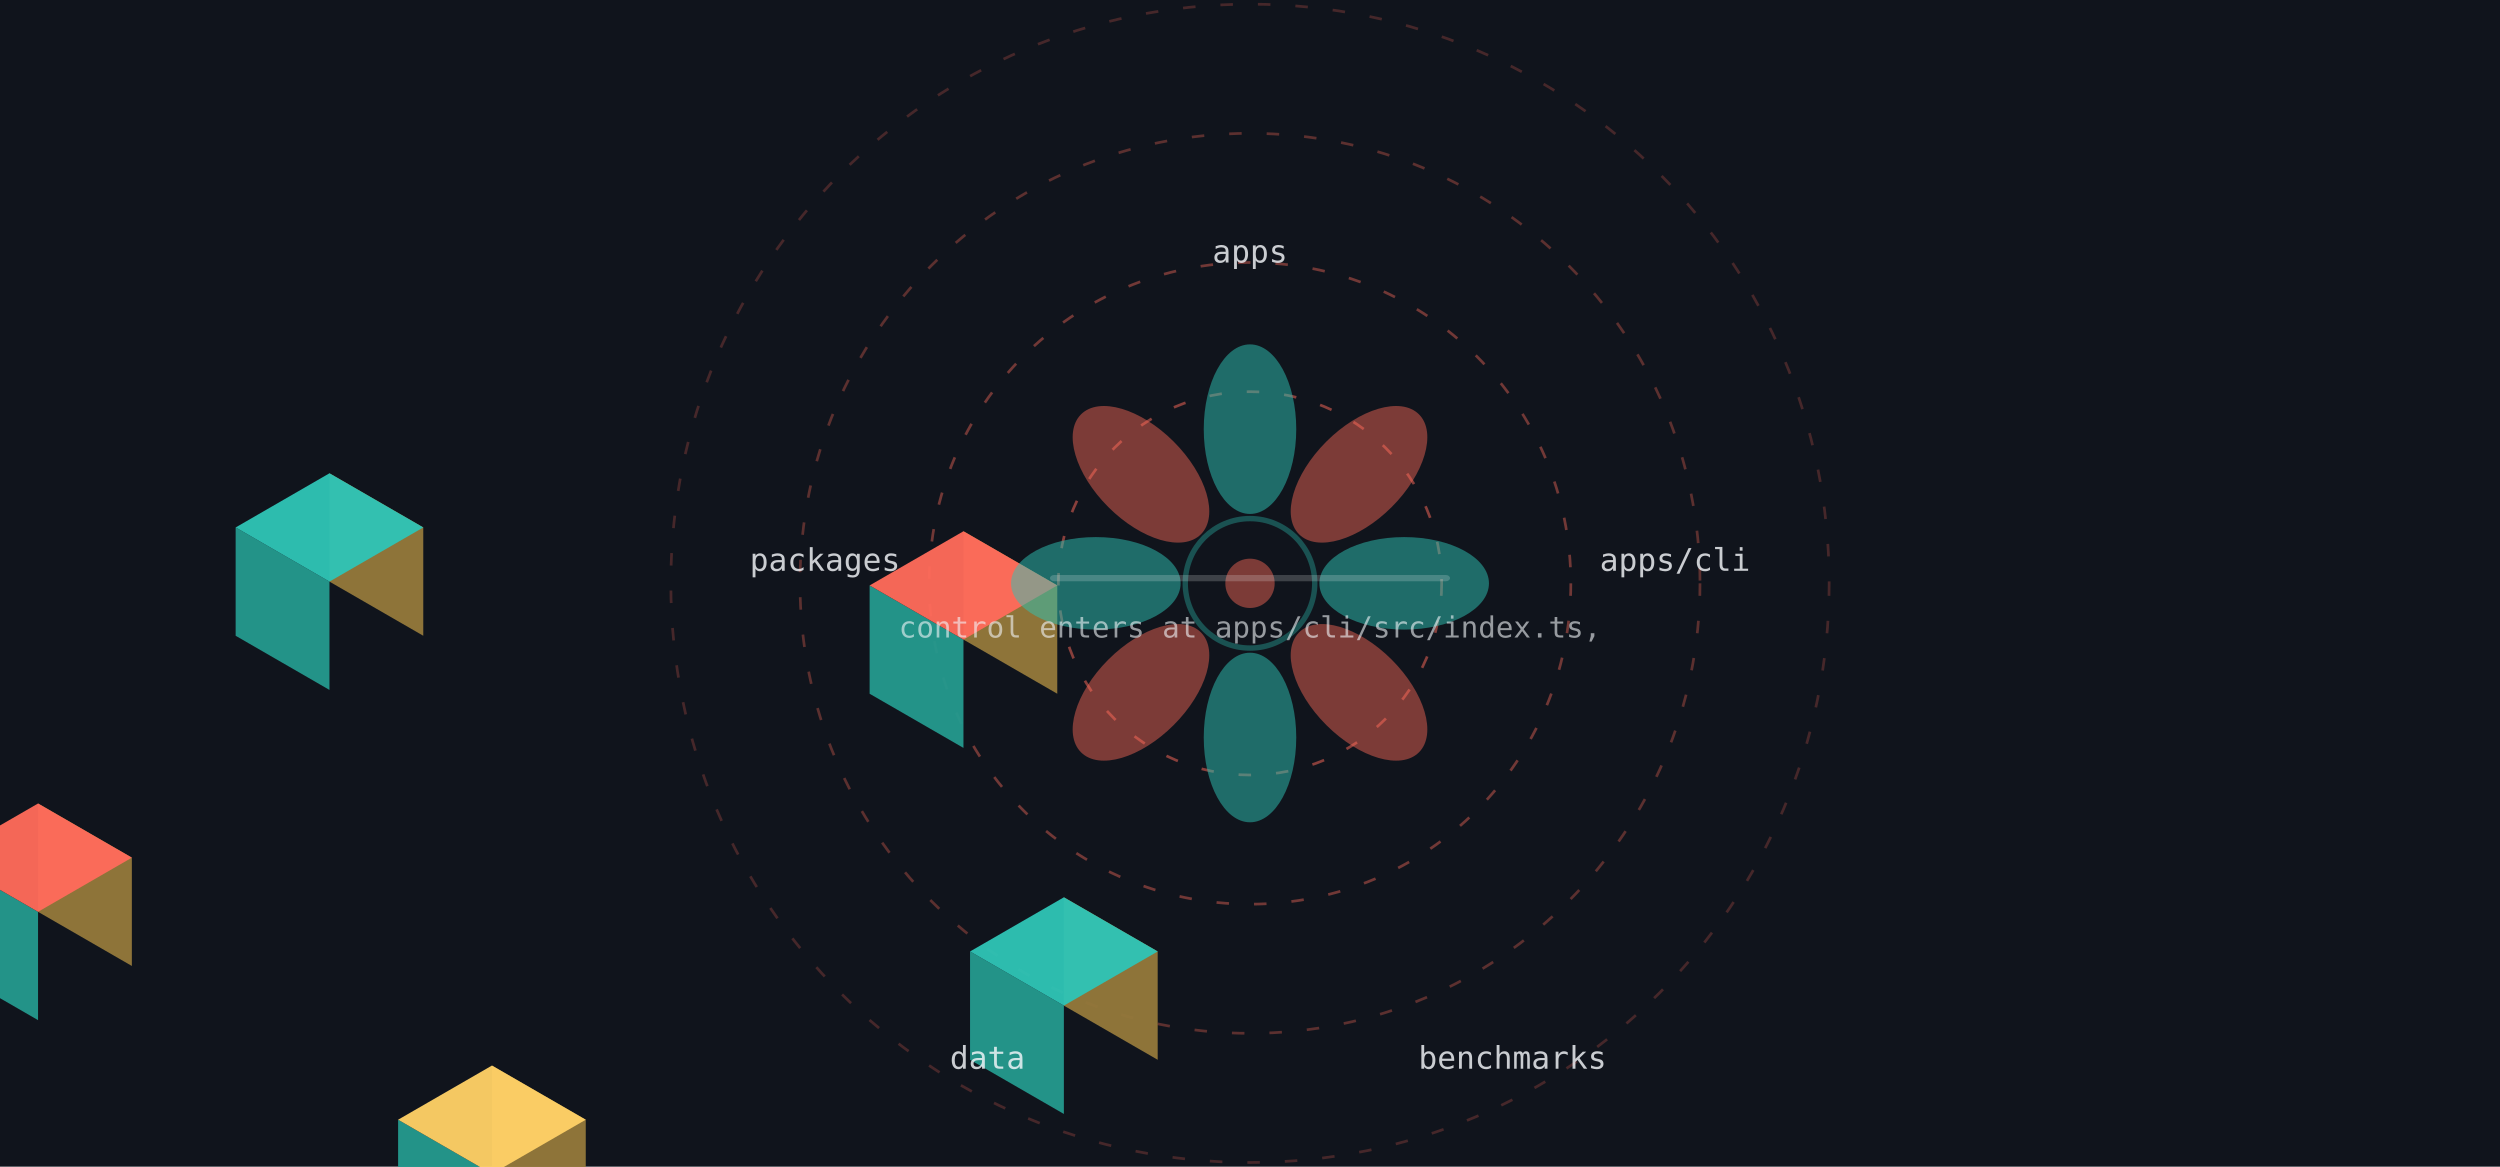
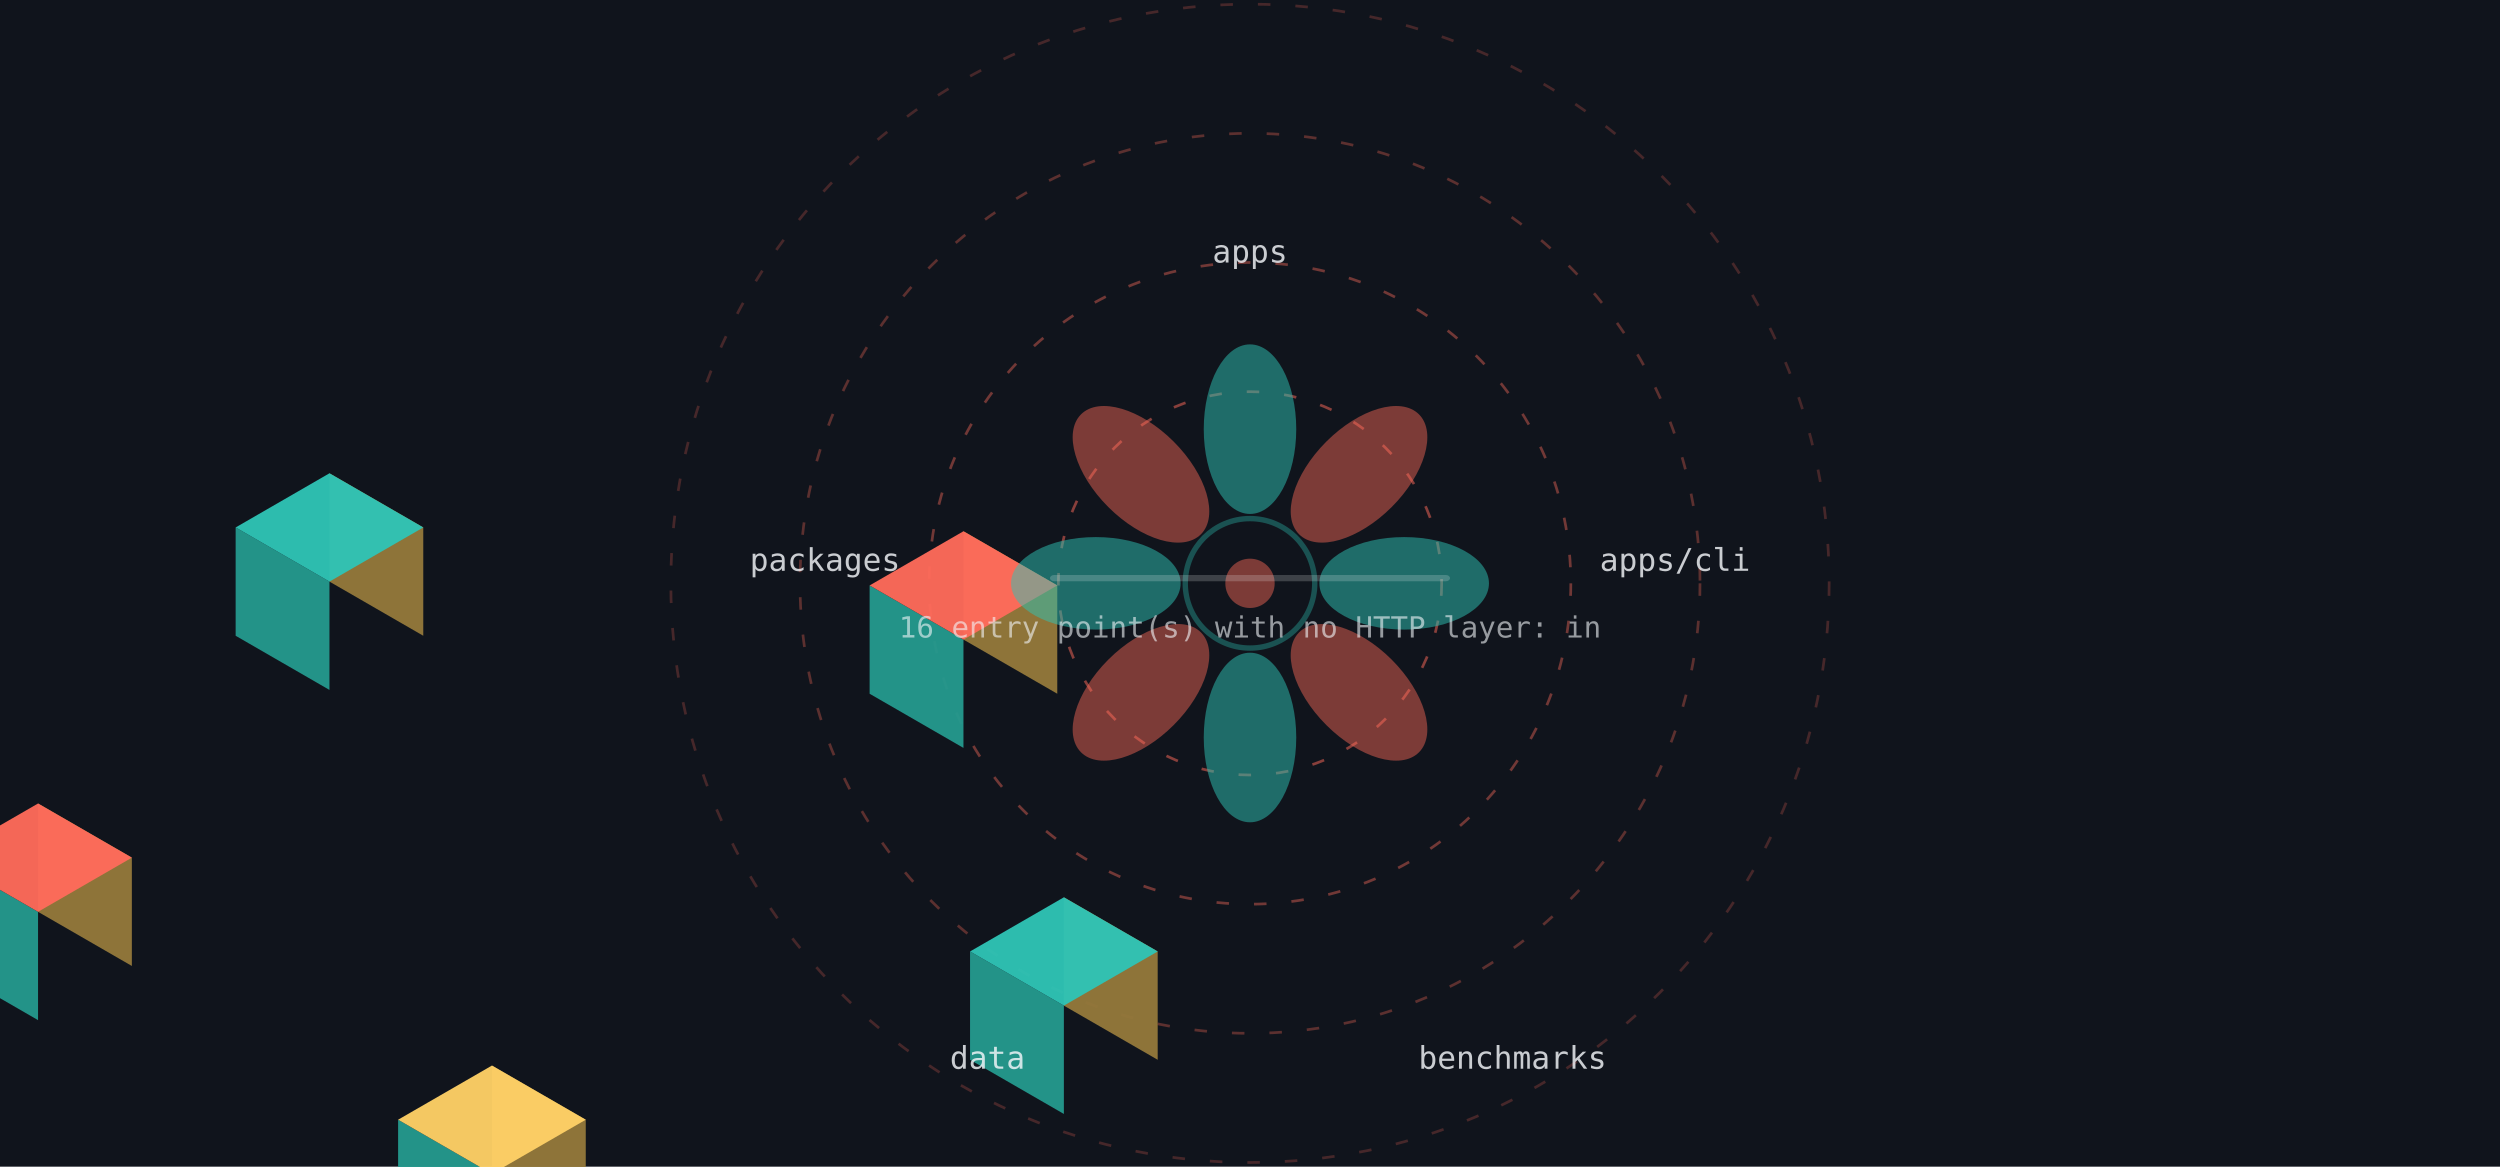
<svg xmlns="http://www.w3.org/2000/svg" viewBox="0 0 1200 560" width="1200" height="560" role="img" aria-label="grokmax workflow">
  <rect width="1200" height="560" fill="#10141c" />
  <defs>
    <linearGradient id="gk" x1="0" y1="0" x2="1" y2="1">
      <stop offset="0%" stop-color="#ff6b5a" />
      <stop offset="100%" stop-color="#2ec4b6" />
    </linearGradient>
  </defs>
  <circle cx="600.00" cy="280.00" r="92.00" fill="none" stroke="rgba(255,107,90,0.500)" stroke-width="1.30" opacity="1.00" stroke-dasharray="6 12" />
  <circle cx="600.00" cy="280.00" r="154.00" fill="none" stroke="rgba(255,107,90,0.410)" stroke-width="1.30" opacity="1.00" stroke-dasharray="6 12" />
  <circle cx="600.00" cy="280.00" r="216.00" fill="none" stroke="rgba(255,107,90,0.320)" stroke-width="1.30" opacity="1.00" stroke-dasharray="6 12" />
  <circle cx="600.00" cy="280.00" r="278.00" fill="none" stroke="rgba(255,107,90,0.230)" stroke-width="1.30" opacity="1.00" stroke-dasharray="6 12" />
  <polygon points="462.46,307.00 507.49,333.00 507.49,281.00 462.46,255.00" fill="#94793b" opacity="0.95" />
  <polygon points="417.42,333.00 462.46,359.00 462.46,307.00 417.42,281.00" fill="#24998e" opacity="0.95" />
  <polygon points="462.46,255.00 507.49,281.00 462.46,307.00 417.42,281.00" fill="#ff6b5a" opacity="0.95" />
  <text x="600" y="126" font-family="ui-monospace,Menlo,monospace" font-size="15" fill="rgba(242,245,249,0.820)" text-anchor="middle">apps</text>
  <polygon points="510.66,482.70 555.69,508.70 555.69,456.70 510.66,430.70" fill="#94793b" opacity="0.95" />
  <polygon points="465.62,508.70 510.66,534.70 510.66,482.70 465.62,456.70" fill="#24998e" opacity="0.95" />
  <polygon points="510.66,430.70 555.69,456.70 510.66,482.70 465.62,456.70" fill="#2ec4b6" opacity="0.95" />
  <text x="804" y="274" font-family="ui-monospace,Menlo,monospace" font-size="15" fill="rgba(242,245,249,0.820)" text-anchor="middle">apps/cli</text>
  <polygon points="236.13,563.46 281.16,589.46 281.16,537.46 236.13,511.46" fill="#94793b" opacity="0.95" />
  <polygon points="191.09,589.46 236.13,615.46 236.13,563.46 191.09,537.46" fill="#24998e" opacity="0.95" />
  <polygon points="236.13,511.46 281.16,537.46 236.13,563.46 191.09,537.46" fill="#ffd166" opacity="0.95" />
  <text x="726" y="513" font-family="ui-monospace,Menlo,monospace" font-size="15" fill="rgba(242,245,249,0.820)" text-anchor="middle">benchmarks</text>
  <polygon points="18.26,437.67 63.29,463.67 63.29,411.67 18.26,385.67" fill="#94793b" opacity="0.95" />
  <polygon points="-26.77,463.67 18.26,489.67 18.26,437.67 -26.77,411.67" fill="#24998e" opacity="0.95" />
  <polygon points="18.26,385.67 63.29,411.67 18.26,437.67 -26.77,411.67" fill="#ff6b5a" opacity="0.95" />
  <text x="474" y="513" font-family="ui-monospace,Menlo,monospace" font-size="15" fill="rgba(242,245,249,0.820)" text-anchor="middle">data</text>
  <polygon points="158.14,279.17 203.17,305.17 203.17,253.17 158.14,227.17" fill="#94793b" opacity="0.95" />
  <polygon points="113.11,305.17 158.14,331.17 158.14,279.17 113.11,253.17" fill="#24998e" opacity="0.95" />
  <polygon points="158.14,227.17 203.17,253.17 158.14,279.17 113.11,253.17" fill="#2ec4b6" opacity="0.95" />
  <text x="396" y="274" font-family="ui-monospace,Menlo,monospace" font-size="15" fill="rgba(242,245,249,0.820)" text-anchor="middle">packages</text>
  <ellipse cx="600.00" cy="206.00" rx="22.20" ry="40.70" fill="rgba(46,196,182,0.500)" opacity="1.00" transform="rotate(0.0 600.00 206.00)" />
  <ellipse cx="652.33" cy="227.67" rx="22.20" ry="40.70" fill="rgba(255,107,90,0.450)" opacity="1.00" transform="rotate(45.0 652.33 227.67)" />
  <ellipse cx="674.00" cy="280.00" rx="22.20" ry="40.70" fill="rgba(46,196,182,0.500)" opacity="1.00" transform="rotate(90.0 674.00 280.00)" />
  <ellipse cx="652.33" cy="332.33" rx="22.20" ry="40.70" fill="rgba(255,107,90,0.450)" opacity="1.00" transform="rotate(135.0 652.33 332.33)" />
  <ellipse cx="600.00" cy="354.00" rx="22.20" ry="40.70" fill="rgba(46,196,182,0.500)" opacity="1.00" transform="rotate(180.0 600.00 354.00)" />
  <ellipse cx="547.67" cy="332.33" rx="22.20" ry="40.70" fill="rgba(255,107,90,0.450)" opacity="1.00" transform="rotate(225.0 547.67 332.33)" />
  <ellipse cx="526.00" cy="280.00" rx="22.20" ry="40.70" fill="rgba(46,196,182,0.500)" opacity="1.00" transform="rotate(270.0 526.00 280.00)" />
  <ellipse cx="547.67" cy="227.67" rx="22.20" ry="40.70" fill="rgba(255,107,90,0.450)" opacity="1.00" transform="rotate(315.0 547.67 227.67)" />
  <circle cx="600.00" cy="280.00" r="31.08" fill="none" stroke="rgba(46,196,182,0.500)" stroke-width="2.59" opacity="0.70" />
  <circle cx="600.00" cy="280.00" r="11.84" fill="rgba(255,107,90,0.450)" opacity="1.00" />
  <rect x="504.00" y="276.00" width="192.00" height="3.00" rx="2.00" fill="rgba(242,245,249,0.200)" opacity="1.00" />
-   <text x="600" y="306" font-family="ui-monospace,Menlo,monospace" font-size="14" fill="rgba(242,245,249,0.600)" text-anchor="middle">control enters at apps/cli/src/index.ts,</text>
+   <text x="600" y="306" font-family="ui-monospace,Menlo,monospace" font-size="14" fill="rgba(242,245,249,0.600)" text-anchor="middle">16 entry point(s) with no HTTP layer: in</text>
</svg>
